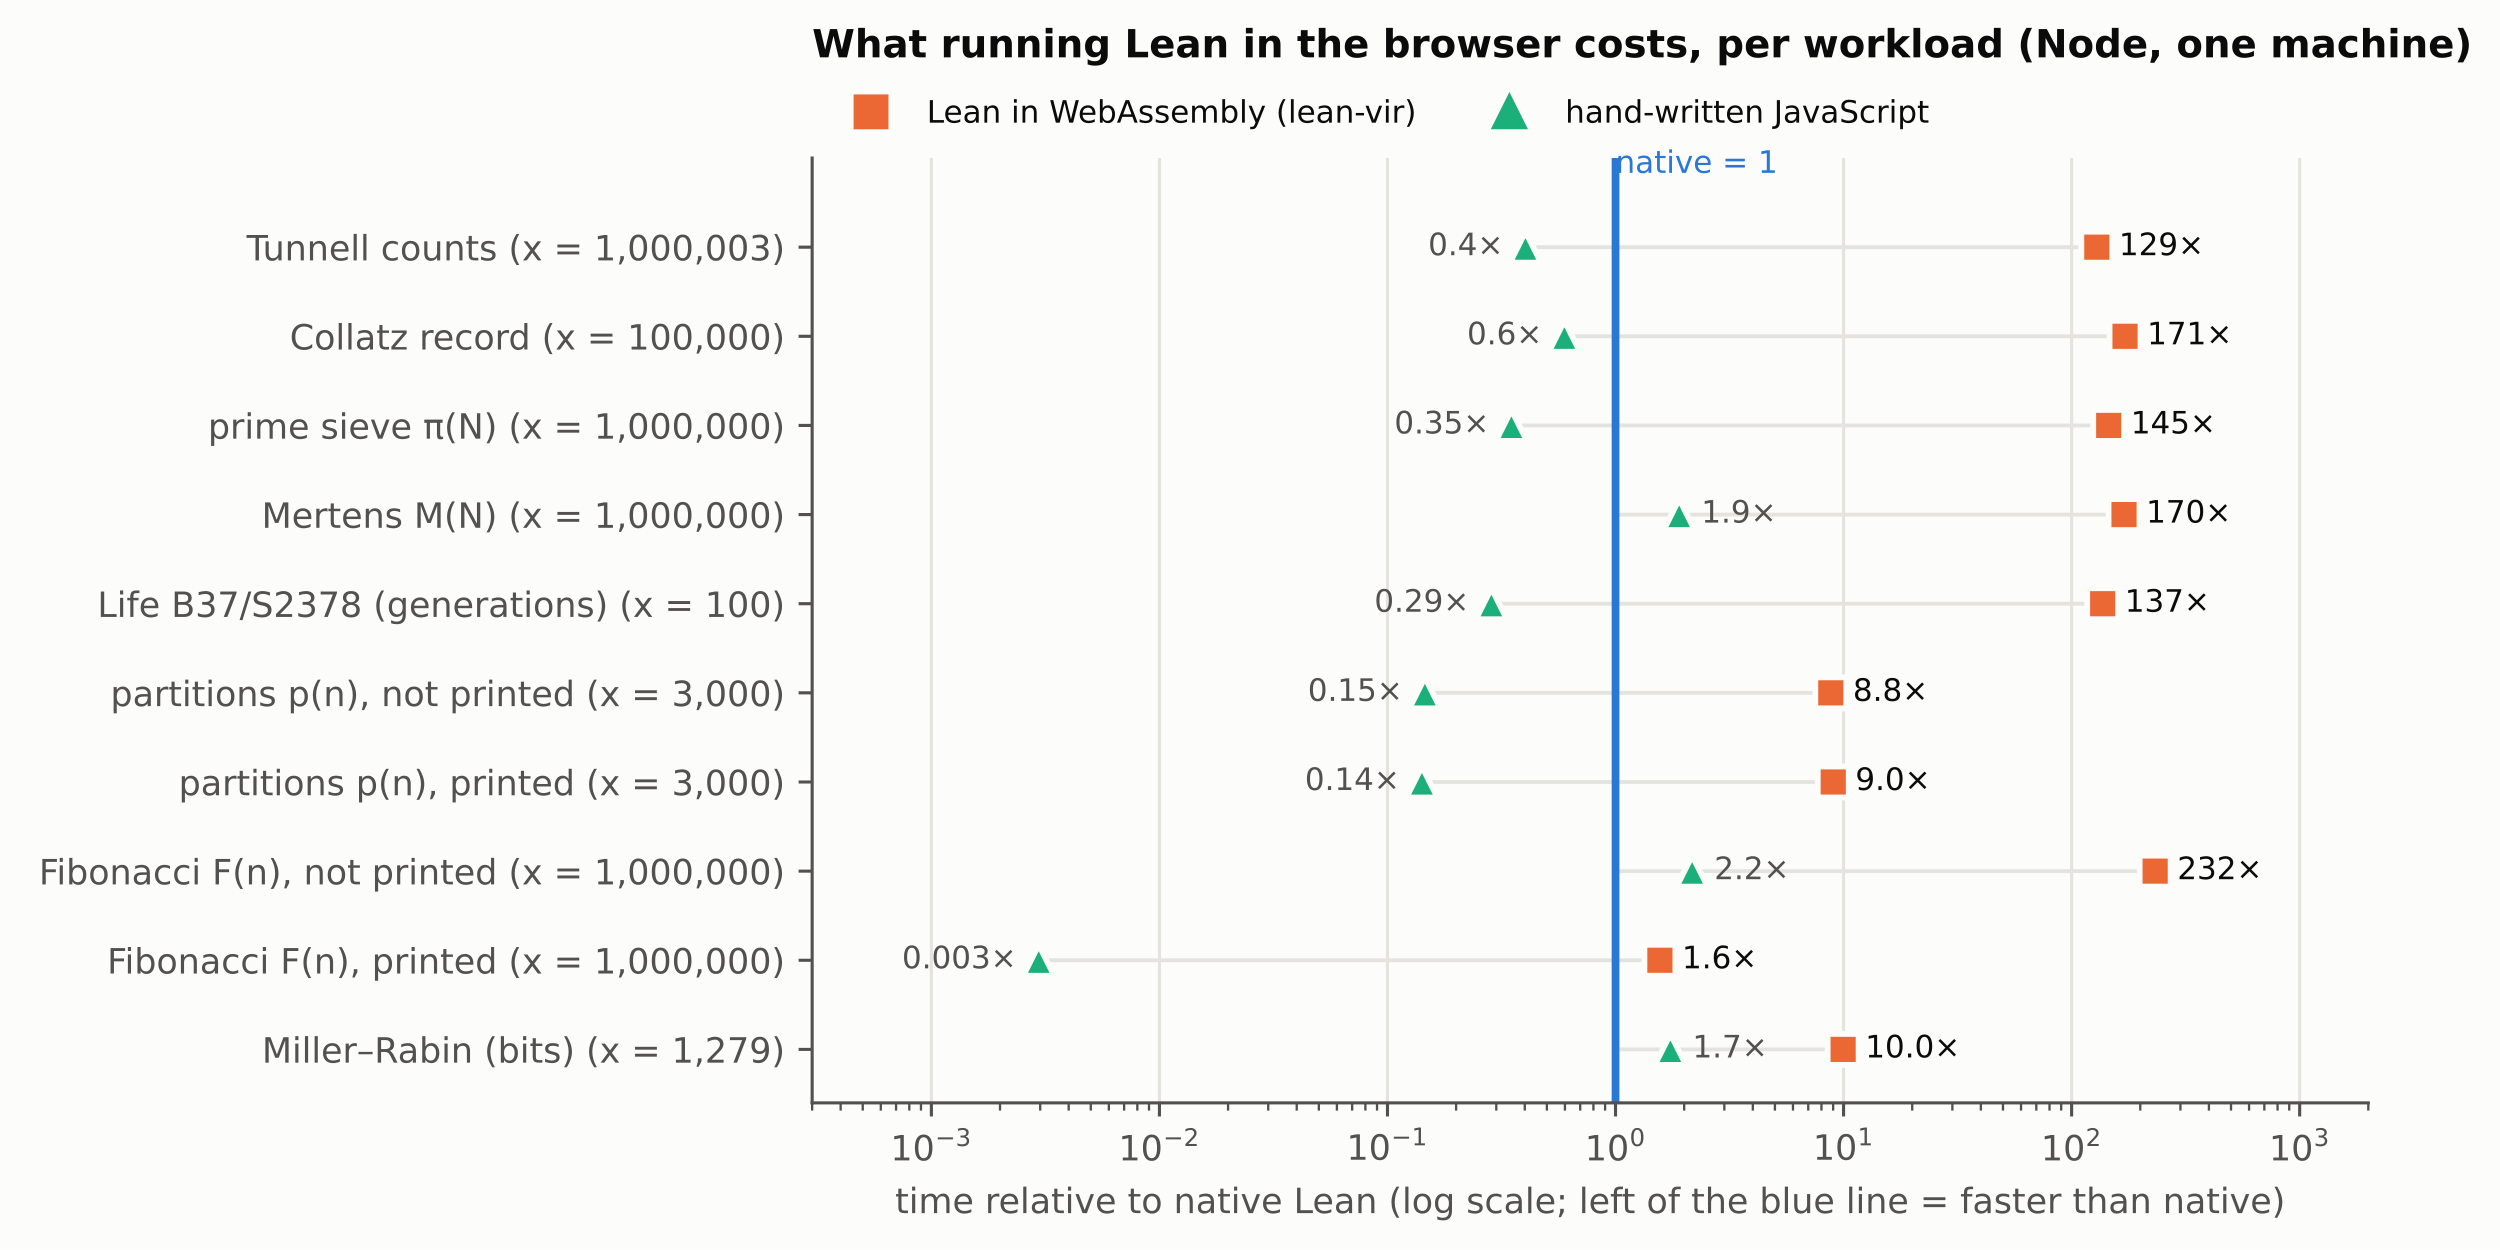
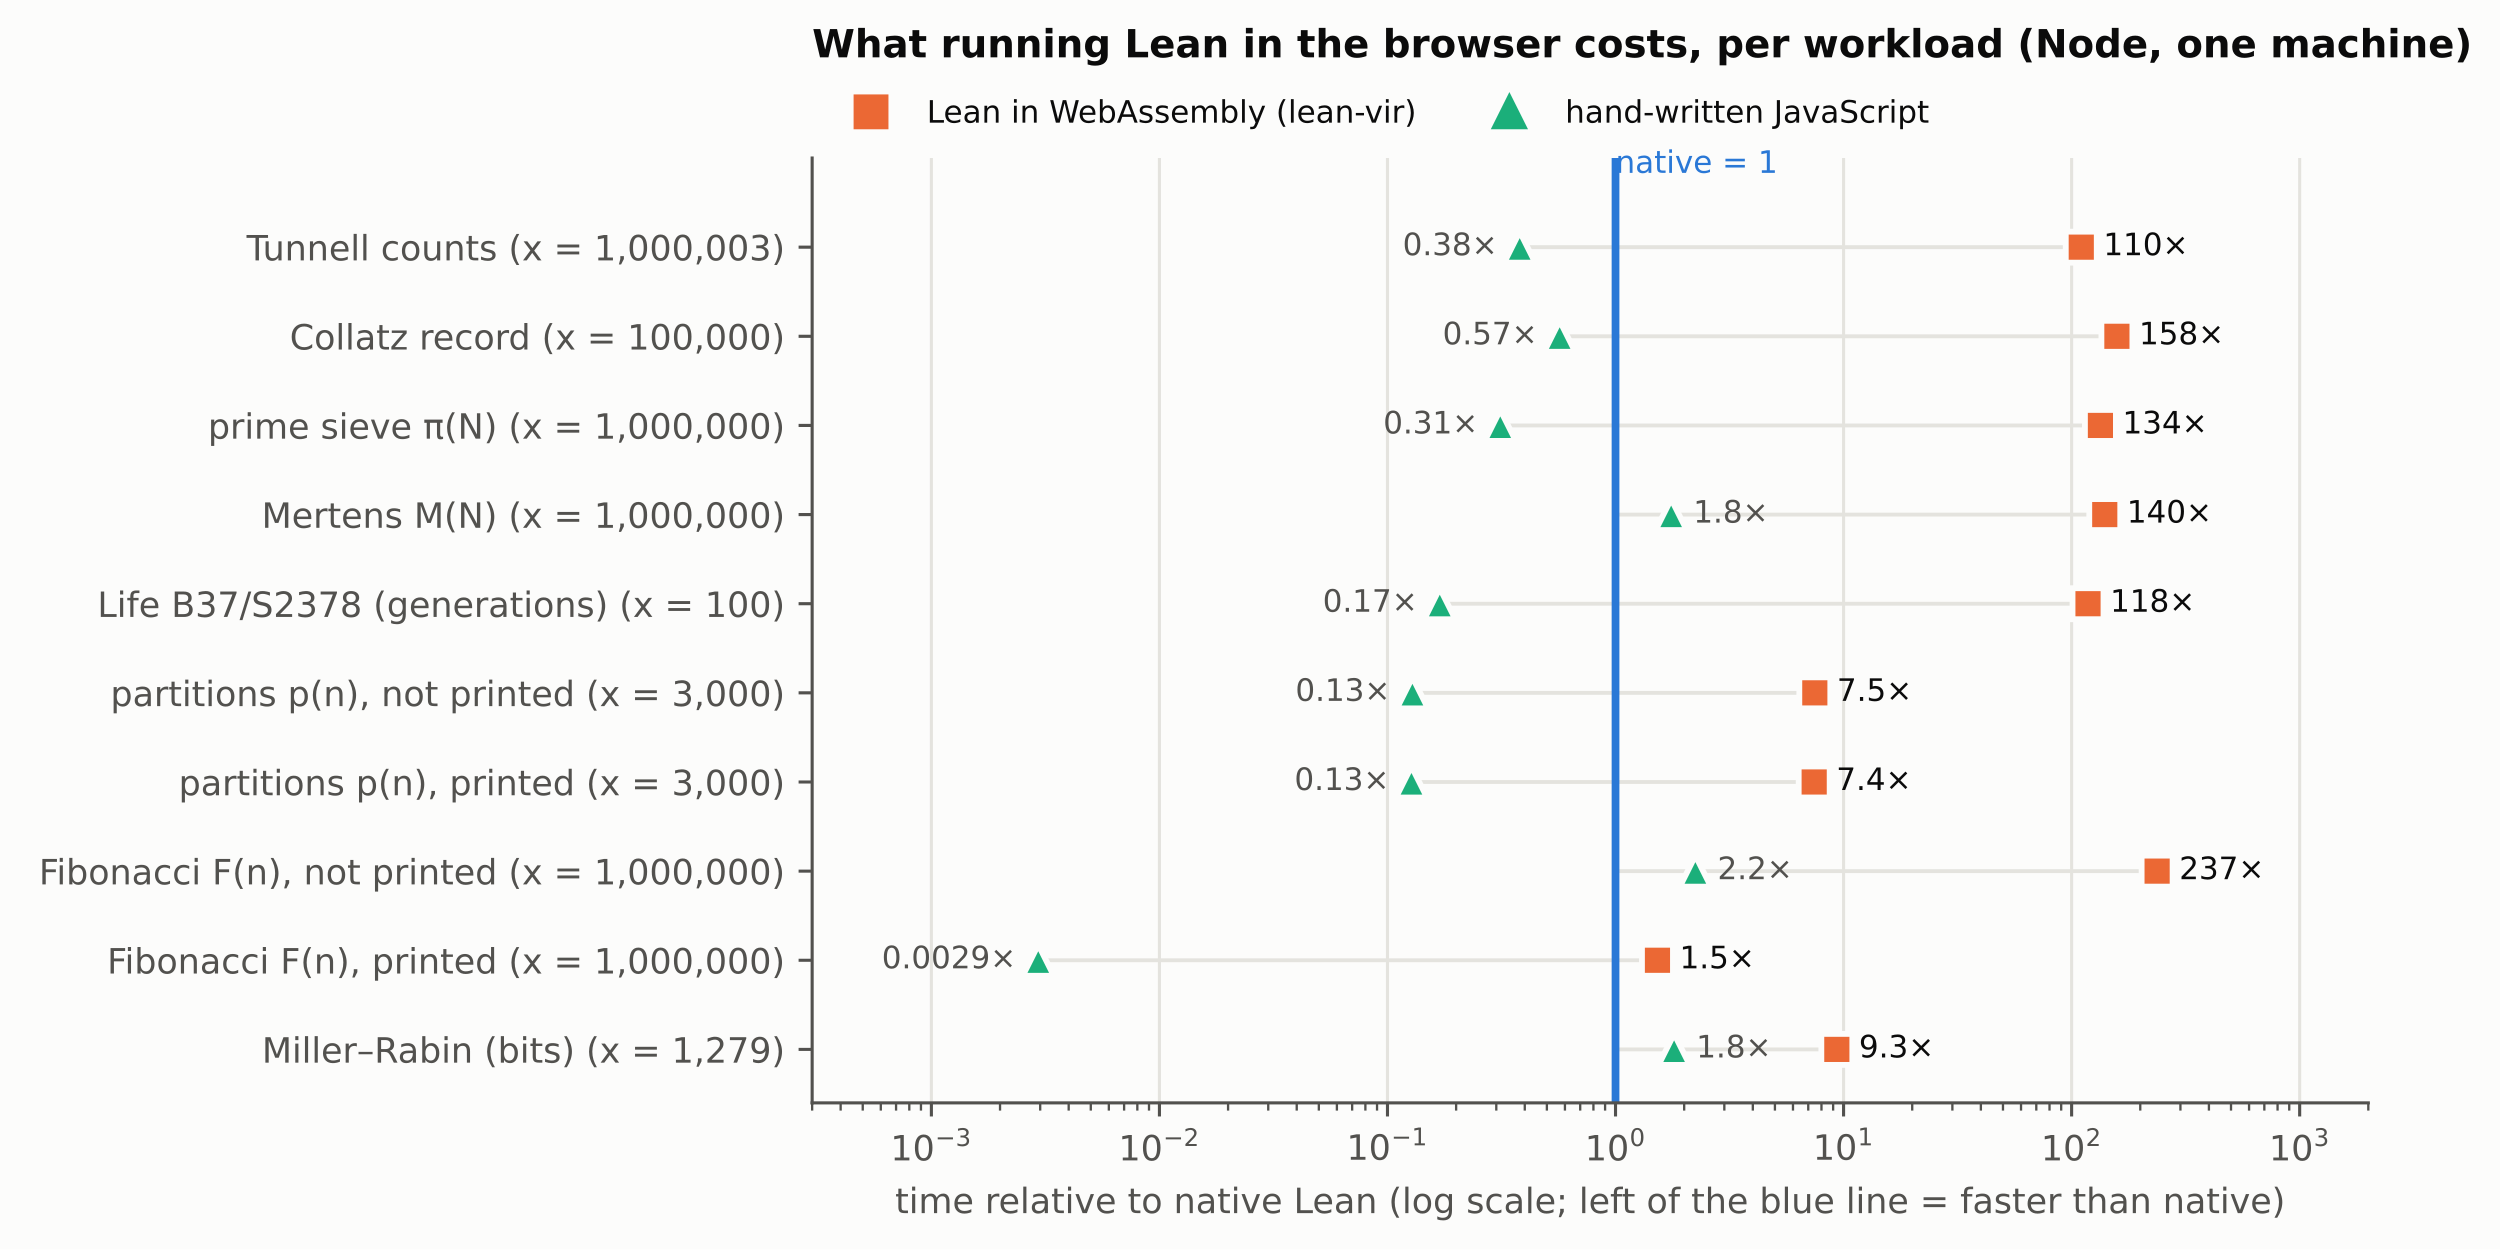
<svg xmlns="http://www.w3.org/2000/svg" xmlns:xlink="http://www.w3.org/1999/xlink" width="645.435pt" height="322.557pt" viewBox="0 0 645.435 322.557" version="1.1">
  <defs>
    <style type="text/css">*{stroke-linejoin: round; stroke-linecap: butt}</style>
  </defs>
  <g id="figure_1">
    <g id="patch_1">
      <path d="M 0 322.557  L 645.435 322.557  L 645.435 0  L 0 0  z " style="fill: #fcfcfb" />
    </g>
    <g id="axes_1">
      <g id="patch_2">
        <path d="M 209.676 284.734  L 611.436 284.734  L 611.436 40.798  L 209.676 40.798  z " style="fill: #fcfcfb" />
      </g>
      <g id="line2d_1">
-         <path d="M 393.834 63.811  L 541.34 63.811  " clip-path="url(#pfa88a17081)" style="fill: none; stroke: #e4e3de; stroke-linecap: square" />
+         <path d="M 392.35 63.811  L 537.328 63.811  " clip-path="url(#pfa88a17081)" style="fill: none; stroke: #e4e3de; stroke-linecap: square" />
      </g>
      <g id="line2d_2">
-         <path d="M 403.878 86.824  L 548.628 86.824  " clip-path="url(#pfa88a17081)" style="fill: none; stroke: #e4e3de; stroke-linecap: square" />
+         <path d="M 402.665 86.824  L 546.529 86.824  " clip-path="url(#pfa88a17081)" style="fill: none; stroke: #e4e3de; stroke-linecap: square" />
      </g>
      <g id="line2d_3">
-         <path d="M 390.203 109.837  L 544.414 109.837  " clip-path="url(#pfa88a17081)" style="fill: none; stroke: #e4e3de; stroke-linecap: square" />
+         <path d="M 387.332 109.837  L 542.273 109.837  " clip-path="url(#pfa88a17081)" style="fill: none; stroke: #e4e3de; stroke-linecap: square" />
      </g>
      <g id="line2d_4">
-         <path d="M 417.086 132.85  L 548.366 132.85  " clip-path="url(#pfa88a17081)" style="fill: none; stroke: #e4e3de; stroke-linecap: square" />
+         <path d="M 417.086 132.85  L 543.393 132.85  " clip-path="url(#pfa88a17081)" style="fill: none; stroke: #e4e3de; stroke-linecap: square" />
      </g>
      <g id="line2d_5">
-         <path d="M 385.033 155.863  L 542.856 155.863  " clip-path="url(#pfa88a17081)" style="fill: none; stroke: #e4e3de; stroke-linecap: square" />
+         <path d="M 371.712 155.863  L 539.071 155.863  " clip-path="url(#pfa88a17081)" style="fill: none; stroke: #e4e3de; stroke-linecap: square" />
      </g>
      <g id="line2d_6">
-         <path d="M 367.865 178.875  L 472.667 178.875  " clip-path="url(#pfa88a17081)" style="fill: none; stroke: #e4e3de; stroke-linecap: square" />
+         <path d="M 364.655 178.875  L 468.538 178.875  " clip-path="url(#pfa88a17081)" style="fill: none; stroke: #e4e3de; stroke-linecap: square" />
      </g>
      <g id="line2d_7">
-         <path d="M 367.105 201.888  L 473.297 201.888  " clip-path="url(#pfa88a17081)" style="fill: none; stroke: #e4e3de; stroke-linecap: square" />
+         <path d="M 364.404 201.888  L 468.374 201.888  " clip-path="url(#pfa88a17081)" style="fill: none; stroke: #e4e3de; stroke-linecap: square" />
      </g>
      <g id="line2d_8">
-         <path d="M 417.086 224.901  L 556.407 224.901  " clip-path="url(#pfa88a17081)" style="fill: none; stroke: #e4e3de; stroke-linecap: square" />
+         <path d="M 417.086 224.901  L 556.911 224.901  " clip-path="url(#pfa88a17081)" style="fill: none; stroke: #e4e3de; stroke-linecap: square" />
      </g>
      <g id="line2d_9">
-         <path d="M 268.173 247.914  L 428.543 247.914  " clip-path="url(#pfa88a17081)" style="fill: none; stroke: #e4e3de; stroke-linecap: square" />
+         <path d="M 268.053 247.914  L 427.913 247.914  " clip-path="url(#pfa88a17081)" style="fill: none; stroke: #e4e3de; stroke-linecap: square" />
      </g>
      <g id="line2d_10">
-         <path d="M 417.086 270.927  L 475.852 270.927  " clip-path="url(#pfa88a17081)" style="fill: none; stroke: #e4e3de; stroke-linecap: square" />
+         <path d="M 417.086 270.927  L 474.223 270.927  " clip-path="url(#pfa88a17081)" style="fill: none; stroke: #e4e3de; stroke-linecap: square" />
      </g>
      <g id="matplotlib.axis_1">
        <g id="xtick_1">
          <g id="line2d_11">
            <path d="M 240.46 284.734  L 240.46 40.798  " clip-path="url(#pfa88a17081)" style="fill: none; stroke: #e4e3de; stroke-width: 0.8; stroke-linecap: square" />
          </g>
          <g id="line2d_12">
            <defs>
              <path id="m9b4ccffea4" d="M 0 0  L 0 3.5  " style="stroke: #52514e; stroke-width: 0.8" />
            </defs>
            <g>
              <use xlink:href="#m9b4ccffea4" x="240.46" y="284.734" style="fill: #52514e; stroke: #52514e; stroke-width: 0.8" />
            </g>
          </g>
          <g id="text_1">
            <g style="fill: #52514e" transform="translate(229.8854 300.1944)">
              <text>
                <tspan x="0" y="-0.602" style="font-size: 9px; font-family: 'DejaVu Sans'; fill: #52514e">1</tspan>
                <tspan x="5.726" y="-0.602" style="font-size: 9px; font-family: 'DejaVu Sans'; fill: #52514e">0</tspan>
                <tspan x="11.538" y="-4.319" style="font-size: 6.3px; font-family: 'DejaVu Sans'; fill: #52514e">−</tspan>
                <tspan x="16.817" y="-4.319" style="font-size: 6.3px; font-family: 'DejaVu Sans'; fill: #52514e">3</tspan>
              </text>
            </g>
          </g>
        </g>
        <g id="xtick_2">
          <g id="line2d_13">
            <path d="M 299.336 284.734  L 299.336 40.798  " clip-path="url(#pfa88a17081)" style="fill: none; stroke: #e4e3de; stroke-width: 0.8; stroke-linecap: square" />
          </g>
          <g id="line2d_14">
            <g>
              <use xlink:href="#m9b4ccffea4" x="299.336" y="284.734" style="fill: #52514e; stroke: #52514e; stroke-width: 0.8" />
            </g>
          </g>
          <g id="text_2">
            <g style="fill: #52514e" transform="translate(288.7608 300.1944)">
              <text>
                <tspan x="0" y="-0.602" style="font-size: 9px; font-family: 'DejaVu Sans'; fill: #52514e">1</tspan>
                <tspan x="5.726" y="-0.602" style="font-size: 9px; font-family: 'DejaVu Sans'; fill: #52514e">0</tspan>
                <tspan x="11.538" y="-4.319" style="font-size: 6.3px; font-family: 'DejaVu Sans'; fill: #52514e">−</tspan>
                <tspan x="16.817" y="-4.319" style="font-size: 6.3px; font-family: 'DejaVu Sans'; fill: #52514e">2</tspan>
              </text>
            </g>
          </g>
        </g>
        <g id="xtick_3">
          <g id="line2d_15">
            <path d="M 358.211 284.734  L 358.211 40.798  " clip-path="url(#pfa88a17081)" style="fill: none; stroke: #e4e3de; stroke-width: 0.8; stroke-linecap: square" />
          </g>
          <g id="line2d_16">
            <g>
              <use xlink:href="#m9b4ccffea4" x="358.211" y="284.734" style="fill: #52514e; stroke: #52514e; stroke-width: 0.8" />
            </g>
          </g>
          <g id="text_3">
            <g style="fill: #52514e" transform="translate(347.6361 300.1044)">
              <text>
                <tspan x="0" y="-0.689" style="font-size: 9px; font-family: 'DejaVu Sans'; fill: #52514e">1</tspan>
                <tspan x="5.726" y="-0.689" style="font-size: 9px; font-family: 'DejaVu Sans'; fill: #52514e">0</tspan>
                <tspan x="11.538" y="-4.406" style="font-size: 6.3px; font-family: 'DejaVu Sans'; fill: #52514e">−</tspan>
                <tspan x="16.817" y="-4.406" style="font-size: 6.3px; font-family: 'DejaVu Sans'; fill: #52514e">1</tspan>
              </text>
            </g>
          </g>
        </g>
        <g id="xtick_4">
          <g id="line2d_17">
            <path d="M 417.086 284.734  L 417.086 40.798  " clip-path="url(#pfa88a17081)" style="fill: none; stroke: #e4e3de; stroke-width: 0.8; stroke-linecap: square" />
          </g>
          <g id="line2d_18">
            <g>
              <use xlink:href="#m9b4ccffea4" x="417.086" y="284.734" style="fill: #52514e; stroke: #52514e; stroke-width: 0.8" />
            </g>
          </g>
          <g id="text_4">
            <g style="fill: #52514e" transform="translate(409.1665 300.1944)">
              <text>
                <tspan x="0" y="-0.602" style="font-size: 9px; font-family: 'DejaVu Sans'; fill: #52514e">1</tspan>
                <tspan x="5.726" y="-0.602" style="font-size: 9px; font-family: 'DejaVu Sans'; fill: #52514e">0</tspan>
                <tspan x="11.538" y="-4.319" style="font-size: 6.3px; font-family: 'DejaVu Sans'; fill: #52514e">0</tspan>
              </text>
            </g>
          </g>
        </g>
        <g id="xtick_5">
          <g id="line2d_19">
            <path d="M 475.962 284.734  L 475.962 40.798  " clip-path="url(#pfa88a17081)" style="fill: none; stroke: #e4e3de; stroke-width: 0.8; stroke-linecap: square" />
          </g>
          <g id="line2d_20">
            <g>
              <use xlink:href="#m9b4ccffea4" x="475.962" y="284.734" style="fill: #52514e; stroke: #52514e; stroke-width: 0.8" />
            </g>
          </g>
          <g id="text_5">
            <g style="fill: #52514e" transform="translate(468.0418 300.1044)">
              <text>
                <tspan x="0" y="-0.689" style="font-size: 9px; font-family: 'DejaVu Sans'; fill: #52514e">1</tspan>
                <tspan x="5.726" y="-0.689" style="font-size: 9px; font-family: 'DejaVu Sans'; fill: #52514e">0</tspan>
                <tspan x="11.538" y="-4.406" style="font-size: 6.3px; font-family: 'DejaVu Sans'; fill: #52514e">1</tspan>
              </text>
            </g>
          </g>
        </g>
        <g id="xtick_6">
          <g id="line2d_21">
            <path d="M 534.837 284.734  L 534.837 40.798  " clip-path="url(#pfa88a17081)" style="fill: none; stroke: #e4e3de; stroke-width: 0.8; stroke-linecap: square" />
          </g>
          <g id="line2d_22">
            <g>
              <use xlink:href="#m9b4ccffea4" x="534.837" y="284.734" style="fill: #52514e; stroke: #52514e; stroke-width: 0.8" />
            </g>
          </g>
          <g id="text_6">
            <g style="fill: #52514e" transform="translate(526.9172 300.1944)">
              <text>
                <tspan x="0" y="-0.602" style="font-size: 9px; font-family: 'DejaVu Sans'; fill: #52514e">1</tspan>
                <tspan x="5.726" y="-0.602" style="font-size: 9px; font-family: 'DejaVu Sans'; fill: #52514e">0</tspan>
                <tspan x="11.538" y="-4.319" style="font-size: 6.3px; font-family: 'DejaVu Sans'; fill: #52514e">2</tspan>
              </text>
            </g>
          </g>
        </g>
        <g id="xtick_7">
          <g id="line2d_23">
            <path d="M 593.713 284.734  L 593.713 40.798  " clip-path="url(#pfa88a17081)" style="fill: none; stroke: #e4e3de; stroke-width: 0.8; stroke-linecap: square" />
          </g>
          <g id="line2d_24">
            <g>
              <use xlink:href="#m9b4ccffea4" x="593.713" y="284.734" style="fill: #52514e; stroke: #52514e; stroke-width: 0.8" />
            </g>
          </g>
          <g id="text_7">
            <g style="fill: #52514e" transform="translate(585.7925 300.1944)">
              <text>
                <tspan x="0" y="-0.602" style="font-size: 9px; font-family: 'DejaVu Sans'; fill: #52514e">1</tspan>
                <tspan x="5.726" y="-0.602" style="font-size: 9px; font-family: 'DejaVu Sans'; fill: #52514e">0</tspan>
                <tspan x="11.538" y="-4.319" style="font-size: 6.3px; font-family: 'DejaVu Sans'; fill: #52514e">3</tspan>
              </text>
            </g>
          </g>
        </g>
        <g id="xtick_8">
          <g id="line2d_25">
            <defs>
              <path id="m16faac9300" d="M 0 0  L 0 2  " style="stroke: #52514e; stroke-width: 0.6" />
            </defs>
            <g>
              <use xlink:href="#m16faac9300" x="209.676" y="284.734" style="fill: #52514e; stroke: #52514e; stroke-width: 0.6" />
            </g>
          </g>
        </g>
        <g id="xtick_9">
          <g id="line2d_26">
            <g>
              <use xlink:href="#m16faac9300" x="217.032" y="284.734" style="fill: #52514e; stroke: #52514e; stroke-width: 0.6" />
            </g>
          </g>
        </g>
        <g id="xtick_10">
          <g id="line2d_27">
            <g>
              <use xlink:href="#m16faac9300" x="222.737" y="284.734" style="fill: #52514e; stroke: #52514e; stroke-width: 0.6" />
            </g>
          </g>
        </g>
        <g id="xtick_11">
          <g id="line2d_28">
            <g>
              <use xlink:href="#m16faac9300" x="227.399" y="284.734" style="fill: #52514e; stroke: #52514e; stroke-width: 0.6" />
            </g>
          </g>
        </g>
        <g id="xtick_12">
          <g id="line2d_29">
            <g>
              <use xlink:href="#m16faac9300" x="231.341" y="284.734" style="fill: #52514e; stroke: #52514e; stroke-width: 0.6" />
            </g>
          </g>
        </g>
        <g id="xtick_13">
          <g id="line2d_30">
            <g>
              <use xlink:href="#m16faac9300" x="234.755" y="284.734" style="fill: #52514e; stroke: #52514e; stroke-width: 0.6" />
            </g>
          </g>
        </g>
        <g id="xtick_14">
          <g id="line2d_31">
            <g>
              <use xlink:href="#m16faac9300" x="237.766" y="284.734" style="fill: #52514e; stroke: #52514e; stroke-width: 0.6" />
            </g>
          </g>
        </g>
        <g id="xtick_15">
          <g id="line2d_32">
            <g>
              <use xlink:href="#m16faac9300" x="258.184" y="284.734" style="fill: #52514e; stroke: #52514e; stroke-width: 0.6" />
            </g>
          </g>
        </g>
        <g id="xtick_16">
          <g id="line2d_33">
            <g>
              <use xlink:href="#m16faac9300" x="268.551" y="284.734" style="fill: #52514e; stroke: #52514e; stroke-width: 0.6" />
            </g>
          </g>
        </g>
        <g id="xtick_17">
          <g id="line2d_34">
            <g>
              <use xlink:href="#m16faac9300" x="275.907" y="284.734" style="fill: #52514e; stroke: #52514e; stroke-width: 0.6" />
            </g>
          </g>
        </g>
        <g id="xtick_18">
          <g id="line2d_35">
            <g>
              <use xlink:href="#m16faac9300" x="281.613" y="284.734" style="fill: #52514e; stroke: #52514e; stroke-width: 0.6" />
            </g>
          </g>
        </g>
        <g id="xtick_19">
          <g id="line2d_36">
            <g>
              <use xlink:href="#m16faac9300" x="286.274" y="284.734" style="fill: #52514e; stroke: #52514e; stroke-width: 0.6" />
            </g>
          </g>
        </g>
        <g id="xtick_20">
          <g id="line2d_37">
            <g>
              <use xlink:href="#m16faac9300" x="290.216" y="284.734" style="fill: #52514e; stroke: #52514e; stroke-width: 0.6" />
            </g>
          </g>
        </g>
        <g id="xtick_21">
          <g id="line2d_38">
            <g>
              <use xlink:href="#m16faac9300" x="293.63" y="284.734" style="fill: #52514e; stroke: #52514e; stroke-width: 0.6" />
            </g>
          </g>
        </g>
        <g id="xtick_22">
          <g id="line2d_39">
            <g>
              <use xlink:href="#m16faac9300" x="296.642" y="284.734" style="fill: #52514e; stroke: #52514e; stroke-width: 0.6" />
            </g>
          </g>
        </g>
        <g id="xtick_23">
          <g id="line2d_40">
            <g>
              <use xlink:href="#m16faac9300" x="317.059" y="284.734" style="fill: #52514e; stroke: #52514e; stroke-width: 0.6" />
            </g>
          </g>
        </g>
        <g id="xtick_24">
          <g id="line2d_41">
            <g>
              <use xlink:href="#m16faac9300" x="327.426" y="284.734" style="fill: #52514e; stroke: #52514e; stroke-width: 0.6" />
            </g>
          </g>
        </g>
        <g id="xtick_25">
          <g id="line2d_42">
            <g>
              <use xlink:href="#m16faac9300" x="334.782" y="284.734" style="fill: #52514e; stroke: #52514e; stroke-width: 0.6" />
            </g>
          </g>
        </g>
        <g id="xtick_26">
          <g id="line2d_43">
            <g>
              <use xlink:href="#m16faac9300" x="340.488" y="284.734" style="fill: #52514e; stroke: #52514e; stroke-width: 0.6" />
            </g>
          </g>
        </g>
        <g id="xtick_27">
          <g id="line2d_44">
            <g>
              <use xlink:href="#m16faac9300" x="345.15" y="284.734" style="fill: #52514e; stroke: #52514e; stroke-width: 0.6" />
            </g>
          </g>
        </g>
        <g id="xtick_28">
          <g id="line2d_45">
            <g>
              <use xlink:href="#m16faac9300" x="349.091" y="284.734" style="fill: #52514e; stroke: #52514e; stroke-width: 0.6" />
            </g>
          </g>
        </g>
        <g id="xtick_29">
          <g id="line2d_46">
            <g>
              <use xlink:href="#m16faac9300" x="352.506" y="284.734" style="fill: #52514e; stroke: #52514e; stroke-width: 0.6" />
            </g>
          </g>
        </g>
        <g id="xtick_30">
          <g id="line2d_47">
            <g>
              <use xlink:href="#m16faac9300" x="355.517" y="284.734" style="fill: #52514e; stroke: #52514e; stroke-width: 0.6" />
            </g>
          </g>
        </g>
        <g id="xtick_31">
          <g id="line2d_48">
            <g>
              <use xlink:href="#m16faac9300" x="375.934" y="284.734" style="fill: #52514e; stroke: #52514e; stroke-width: 0.6" />
            </g>
          </g>
        </g>
        <g id="xtick_32">
          <g id="line2d_49">
            <g>
              <use xlink:href="#m16faac9300" x="386.302" y="284.734" style="fill: #52514e; stroke: #52514e; stroke-width: 0.6" />
            </g>
          </g>
        </g>
        <g id="xtick_33">
          <g id="line2d_50">
            <g>
              <use xlink:href="#m16faac9300" x="393.658" y="284.734" style="fill: #52514e; stroke: #52514e; stroke-width: 0.6" />
            </g>
          </g>
        </g>
        <g id="xtick_34">
          <g id="line2d_51">
            <g>
              <use xlink:href="#m16faac9300" x="399.363" y="284.734" style="fill: #52514e; stroke: #52514e; stroke-width: 0.6" />
            </g>
          </g>
        </g>
        <g id="xtick_35">
          <g id="line2d_52">
            <g>
              <use xlink:href="#m16faac9300" x="404.025" y="284.734" style="fill: #52514e; stroke: #52514e; stroke-width: 0.6" />
            </g>
          </g>
        </g>
        <g id="xtick_36">
          <g id="line2d_53">
            <g>
              <use xlink:href="#m16faac9300" x="407.967" y="284.734" style="fill: #52514e; stroke: #52514e; stroke-width: 0.6" />
            </g>
          </g>
        </g>
        <g id="xtick_37">
          <g id="line2d_54">
            <g>
              <use xlink:href="#m16faac9300" x="411.381" y="284.734" style="fill: #52514e; stroke: #52514e; stroke-width: 0.6" />
            </g>
          </g>
        </g>
        <g id="xtick_38">
          <g id="line2d_55">
            <g>
              <use xlink:href="#m16faac9300" x="414.393" y="284.734" style="fill: #52514e; stroke: #52514e; stroke-width: 0.6" />
            </g>
          </g>
        </g>
        <g id="xtick_39">
          <g id="line2d_56">
            <g>
              <use xlink:href="#m16faac9300" x="434.81" y="284.734" style="fill: #52514e; stroke: #52514e; stroke-width: 0.6" />
            </g>
          </g>
        </g>
        <g id="xtick_40">
          <g id="line2d_57">
            <g>
              <use xlink:href="#m16faac9300" x="445.177" y="284.734" style="fill: #52514e; stroke: #52514e; stroke-width: 0.6" />
            </g>
          </g>
        </g>
        <g id="xtick_41">
          <g id="line2d_58">
            <g>
              <use xlink:href="#m16faac9300" x="452.533" y="284.734" style="fill: #52514e; stroke: #52514e; stroke-width: 0.6" />
            </g>
          </g>
        </g>
        <g id="xtick_42">
          <g id="line2d_59">
            <g>
              <use xlink:href="#m16faac9300" x="458.239" y="284.734" style="fill: #52514e; stroke: #52514e; stroke-width: 0.6" />
            </g>
          </g>
        </g>
        <g id="xtick_43">
          <g id="line2d_60">
            <g>
              <use xlink:href="#m16faac9300" x="462.9" y="284.734" style="fill: #52514e; stroke: #52514e; stroke-width: 0.6" />
            </g>
          </g>
        </g>
        <g id="xtick_44">
          <g id="line2d_61">
            <g>
              <use xlink:href="#m16faac9300" x="466.842" y="284.734" style="fill: #52514e; stroke: #52514e; stroke-width: 0.6" />
            </g>
          </g>
        </g>
        <g id="xtick_45">
          <g id="line2d_62">
            <g>
              <use xlink:href="#m16faac9300" x="470.256" y="284.734" style="fill: #52514e; stroke: #52514e; stroke-width: 0.6" />
            </g>
          </g>
        </g>
        <g id="xtick_46">
          <g id="line2d_63">
            <g>
              <use xlink:href="#m16faac9300" x="473.268" y="284.734" style="fill: #52514e; stroke: #52514e; stroke-width: 0.6" />
            </g>
          </g>
        </g>
        <g id="xtick_47">
          <g id="line2d_64">
            <g>
              <use xlink:href="#m16faac9300" x="493.685" y="284.734" style="fill: #52514e; stroke: #52514e; stroke-width: 0.6" />
            </g>
          </g>
        </g>
        <g id="xtick_48">
          <g id="line2d_65">
            <g>
              <use xlink:href="#m16faac9300" x="504.053" y="284.734" style="fill: #52514e; stroke: #52514e; stroke-width: 0.6" />
            </g>
          </g>
        </g>
        <g id="xtick_49">
          <g id="line2d_66">
            <g>
              <use xlink:href="#m16faac9300" x="511.408" y="284.734" style="fill: #52514e; stroke: #52514e; stroke-width: 0.6" />
            </g>
          </g>
        </g>
        <g id="xtick_50">
          <g id="line2d_67">
            <g>
              <use xlink:href="#m16faac9300" x="517.114" y="284.734" style="fill: #52514e; stroke: #52514e; stroke-width: 0.6" />
            </g>
          </g>
        </g>
        <g id="xtick_51">
          <g id="line2d_68">
            <g>
              <use xlink:href="#m16faac9300" x="521.776" y="284.734" style="fill: #52514e; stroke: #52514e; stroke-width: 0.6" />
            </g>
          </g>
        </g>
        <g id="xtick_52">
          <g id="line2d_69">
            <g>
              <use xlink:href="#m16faac9300" x="525.717" y="284.734" style="fill: #52514e; stroke: #52514e; stroke-width: 0.6" />
            </g>
          </g>
        </g>
        <g id="xtick_53">
          <g id="line2d_70">
            <g>
              <use xlink:href="#m16faac9300" x="529.132" y="284.734" style="fill: #52514e; stroke: #52514e; stroke-width: 0.6" />
            </g>
          </g>
        </g>
        <g id="xtick_54">
          <g id="line2d_71">
            <g>
              <use xlink:href="#m16faac9300" x="532.143" y="284.734" style="fill: #52514e; stroke: #52514e; stroke-width: 0.6" />
            </g>
          </g>
        </g>
        <g id="xtick_55">
          <g id="line2d_72">
            <g>
              <use xlink:href="#m16faac9300" x="552.56" y="284.734" style="fill: #52514e; stroke: #52514e; stroke-width: 0.6" />
            </g>
          </g>
        </g>
        <g id="xtick_56">
          <g id="line2d_73">
            <g>
              <use xlink:href="#m16faac9300" x="562.928" y="284.734" style="fill: #52514e; stroke: #52514e; stroke-width: 0.6" />
            </g>
          </g>
        </g>
        <g id="xtick_57">
          <g id="line2d_74">
            <g>
              <use xlink:href="#m16faac9300" x="570.284" y="284.734" style="fill: #52514e; stroke: #52514e; stroke-width: 0.6" />
            </g>
          </g>
        </g>
        <g id="xtick_58">
          <g id="line2d_75">
            <g>
              <use xlink:href="#m16faac9300" x="575.989" y="284.734" style="fill: #52514e; stroke: #52514e; stroke-width: 0.6" />
            </g>
          </g>
        </g>
        <g id="xtick_59">
          <g id="line2d_76">
            <g>
              <use xlink:href="#m16faac9300" x="580.651" y="284.734" style="fill: #52514e; stroke: #52514e; stroke-width: 0.6" />
            </g>
          </g>
        </g>
        <g id="xtick_60">
          <g id="line2d_77">
            <g>
              <use xlink:href="#m16faac9300" x="584.593" y="284.734" style="fill: #52514e; stroke: #52514e; stroke-width: 0.6" />
            </g>
          </g>
        </g>
        <g id="xtick_61">
          <g id="line2d_78">
            <g>
              <use xlink:href="#m16faac9300" x="588.007" y="284.734" style="fill: #52514e; stroke: #52514e; stroke-width: 0.6" />
            </g>
          </g>
        </g>
        <g id="xtick_62">
          <g id="line2d_79">
            <g>
              <use xlink:href="#m16faac9300" x="591.019" y="284.734" style="fill: #52514e; stroke: #52514e; stroke-width: 0.6" />
            </g>
          </g>
        </g>
        <g id="xtick_63">
          <g id="line2d_80">
            <g>
              <use xlink:href="#m16faac9300" x="611.436" y="284.734" style="fill: #52514e; stroke: #52514e; stroke-width: 0.6" />
            </g>
          </g>
        </g>
        <g id="text_8">
          <text style="font-size: 9px; font-family: 'DejaVu Sans'; text-anchor: middle; fill: #52514e" x="410.556" y="313.195" transform="rotate(-0 410.5558 313.1951)">time relative to native Lean (log scale; left of the blue line = faster than native)</text>
        </g>
      </g>
      <g id="matplotlib.axis_2">
        <g id="ytick_1">
          <g id="line2d_81">
            <defs>
              <path id="mc08694e9a5" d="M 0 0  L -3.5 0  " style="stroke: #52514e; stroke-width: 0.8" />
            </defs>
            <g>
              <use xlink:href="#mc08694e9a5" x="209.676" y="63.811" style="fill: #52514e; stroke: #52514e; stroke-width: 0.8" />
            </g>
          </g>
          <g id="text_9">
            <text style="font-size: 9px; font-family: 'DejaVu Sans'; text-anchor: end; fill: #52514e" x="202.676" y="67.231" transform="rotate(-0 202.6758 67.23056)">Tunnell counts  (x = 1,000,003)</text>
          </g>
        </g>
        <g id="ytick_2">
          <g id="line2d_82">
            <g>
              <use xlink:href="#mc08694e9a5" x="209.676" y="86.824" style="fill: #52514e; stroke: #52514e; stroke-width: 0.8" />
            </g>
          </g>
          <g id="text_10">
            <text style="font-size: 9px; font-family: 'DejaVu Sans'; text-anchor: end; fill: #52514e" x="202.676" y="90.243" transform="rotate(-0 202.6758 90.2434)">Collatz record  (x = 100,000)</text>
          </g>
        </g>
        <g id="ytick_3">
          <g id="line2d_83">
            <g>
              <use xlink:href="#mc08694e9a5" x="209.676" y="109.837" style="fill: #52514e; stroke: #52514e; stroke-width: 0.8" />
            </g>
          </g>
          <g id="text_11">
            <text style="font-size: 9px; font-family: 'DejaVu Sans'; text-anchor: end; fill: #52514e" x="202.676" y="113.256" transform="rotate(-0 202.6758 113.2562)">prime sieve π(N)  (x = 1,000,000)</text>
          </g>
        </g>
        <g id="ytick_4">
          <g id="line2d_84">
            <g>
              <use xlink:href="#mc08694e9a5" x="209.676" y="132.85" style="fill: #52514e; stroke: #52514e; stroke-width: 0.8" />
            </g>
          </g>
          <g id="text_12">
            <text style="font-size: 9px; font-family: 'DejaVu Sans'; text-anchor: end; fill: #52514e" x="202.676" y="136.269" transform="rotate(-0 202.6758 136.2687)">Mertens M(N)  (x = 1,000,000)</text>
          </g>
        </g>
        <g id="ytick_5">
          <g id="line2d_85">
            <g>
              <use xlink:href="#mc08694e9a5" x="209.676" y="155.863" style="fill: #52514e; stroke: #52514e; stroke-width: 0.8" />
            </g>
          </g>
          <g id="text_13">
            <text style="font-size: 9px; font-family: 'DejaVu Sans'; text-anchor: end; fill: #52514e" x="202.676" y="159.282" transform="rotate(-0 202.6758 159.2819)">Life B37/S2378 (generations)  (x = 100)</text>
          </g>
        </g>
        <g id="ytick_6">
          <g id="line2d_86">
            <g>
              <use xlink:href="#mc08694e9a5" x="209.676" y="178.875" style="fill: #52514e; stroke: #52514e; stroke-width: 0.8" />
            </g>
          </g>
          <g id="text_14">
            <text style="font-size: 9px; font-family: 'DejaVu Sans'; text-anchor: end; fill: #52514e" x="202.676" y="182.295" transform="rotate(-0 202.6758 182.2947)">partitions p(n), not printed  (x = 3,000)</text>
          </g>
        </g>
        <g id="ytick_7">
          <g id="line2d_87">
            <g>
              <use xlink:href="#mc08694e9a5" x="209.676" y="201.888" style="fill: #52514e; stroke: #52514e; stroke-width: 0.8" />
            </g>
          </g>
          <g id="text_15">
            <text style="font-size: 9px; font-family: 'DejaVu Sans'; text-anchor: end; fill: #52514e" x="202.676" y="205.308" transform="rotate(-0 202.6758 205.3075)">partitions p(n), printed  (x = 3,000)</text>
          </g>
        </g>
        <g id="ytick_8">
          <g id="line2d_88">
            <g>
              <use xlink:href="#mc08694e9a5" x="209.676" y="224.901" style="fill: #52514e; stroke: #52514e; stroke-width: 0.8" />
            </g>
          </g>
          <g id="text_16">
            <text style="font-size: 9px; font-family: 'DejaVu Sans'; text-anchor: end; fill: #52514e" x="202.676" y="228.32" transform="rotate(-0 202.6758 228.3204)">Fibonacci F(n), not printed  (x = 1,000,000)</text>
          </g>
        </g>
        <g id="ytick_9">
          <g id="line2d_89">
            <g>
              <use xlink:href="#mc08694e9a5" x="209.676" y="247.914" style="fill: #52514e; stroke: #52514e; stroke-width: 0.8" />
            </g>
          </g>
          <g id="text_17">
            <text style="font-size: 9px; font-family: 'DejaVu Sans'; text-anchor: end; fill: #52514e" x="202.676" y="251.333" transform="rotate(-0 202.6758 251.3332)">Fibonacci F(n), printed  (x = 1,000,000)</text>
          </g>
        </g>
        <g id="ytick_10">
          <g id="line2d_90">
            <g>
              <use xlink:href="#mc08694e9a5" x="209.676" y="270.927" style="fill: #52514e; stroke: #52514e; stroke-width: 0.8" />
            </g>
          </g>
          <g id="text_18">
            <text style="font-size: 9px; font-family: 'DejaVu Sans'; text-anchor: end; fill: #52514e" x="202.676" y="274.346" transform="rotate(-0 202.6758 274.346)">Miller–Rabin (bits)  (x = 1,279)</text>
          </g>
        </g>
      </g>
      <g id="line2d_91">
        <path d="M 417.086 284.734  L 417.086 40.798  " clip-path="url(#pfa88a17081)" style="fill: none; stroke: #2a78d6; stroke-width: 2; stroke-linecap: square" />
      </g>
      <g id="patch_3">
        <path d="M 209.676 284.734  L 209.676 40.798  " style="fill: none; stroke: #52514e; stroke-width: 0.8; stroke-linejoin: miter; stroke-linecap: square" />
      </g>
      <g id="patch_4">
        <path d="M 209.676 284.734  L 611.436 284.734  " style="fill: none; stroke: #52514e; stroke-width: 0.8; stroke-linejoin: miter; stroke-linecap: square" />
      </g>
      <g id="text_19">
        <text style="font-size: 8px; font-family: 'DejaVu Sans'; text-anchor: start; fill: #2a78d6" x="417.086" y="44.63" transform="rotate(-0 417.0865 44.62977)"> native = 1</text>
      </g>
      <g id="line2d_92">
        <defs>
          <path id="md140ce933a" d="M -4 4  L 4 4  L 4 -4  L -4 -4  z " style="stroke: #fcfcfb; stroke-width: 1.5; stroke-linejoin: miter" />
        </defs>
        <g clip-path="url(#pfa88a17081)">
-           <use xlink:href="#md140ce933a" x="541.34" y="63.811" style="fill: #eb6834; stroke: #fcfcfb; stroke-width: 1.5; stroke-linejoin: miter" />
+           <use xlink:href="#md140ce933a" x="537.328" y="63.811" style="fill: #eb6834; stroke: #fcfcfb; stroke-width: 1.5; stroke-linejoin: miter" />
        </g>
      </g>
      <g id="line2d_93">
        <defs>
          <path id="m76df2e0f28" d="M 0 -4  L -4 4  L 4 4  z " style="stroke: #fcfcfb; stroke-width: 1.5; stroke-linejoin: miter" />
        </defs>
        <g clip-path="url(#pfa88a17081)">
-           <use xlink:href="#m76df2e0f28" x="393.834" y="63.811" style="fill: #1baf7a; stroke: #fcfcfb; stroke-width: 1.5; stroke-linejoin: miter" />
+           <use xlink:href="#m76df2e0f28" x="392.35" y="63.811" style="fill: #1baf7a; stroke: #fcfcfb; stroke-width: 1.5; stroke-linejoin: miter" />
        </g>
      </g>
      <g id="text_20">
-         <text style="font-size: 8px; font-family: 'DejaVu Sans'; text-anchor: start; fill: #0b0b0b" x="547.046" y="65.889" transform="rotate(-0 547.0458 65.88939)">129×</text>
+         <text style="font-size: 8px; font-family: 'DejaVu Sans'; text-anchor: start; fill: #0b0b0b" x="543.034" y="65.889" transform="rotate(-0 543.0336 65.88939)">110×</text>
      </g>
      <g id="text_21">
-         <text style="font-size: 8px; font-family: 'DejaVu Sans'; text-anchor: end; fill: #52514e" x="388.129" y="65.889" transform="rotate(-0 388.1286 65.88939)">0.4×</text>
+         <text style="font-size: 8px; font-family: 'DejaVu Sans'; text-anchor: end; fill: #52514e" x="386.645" y="65.889" transform="rotate(-0 386.6447 65.88939)">0.38×</text>
      </g>
      <g id="line2d_94">
        <g clip-path="url(#pfa88a17081)">
-           <use xlink:href="#md140ce933a" x="548.628" y="86.824" style="fill: #eb6834; stroke: #fcfcfb; stroke-width: 1.5; stroke-linejoin: miter" />
+           <use xlink:href="#md140ce933a" x="546.529" y="86.824" style="fill: #eb6834; stroke: #fcfcfb; stroke-width: 1.5; stroke-linejoin: miter" />
        </g>
      </g>
      <g id="line2d_95">
        <g clip-path="url(#pfa88a17081)">
-           <use xlink:href="#m76df2e0f28" x="403.878" y="86.824" style="fill: #1baf7a; stroke: #fcfcfb; stroke-width: 1.5; stroke-linejoin: miter" />
+           <use xlink:href="#m76df2e0f28" x="402.665" y="86.824" style="fill: #1baf7a; stroke: #fcfcfb; stroke-width: 1.5; stroke-linejoin: miter" />
        </g>
      </g>
      <g id="text_22">
-         <text style="font-size: 8px; font-family: 'DejaVu Sans'; text-anchor: start; fill: #0b0b0b" x="554.333" y="88.902" transform="rotate(-0 554.3335 88.90222)">171×</text>
+         <text style="font-size: 8px; font-family: 'DejaVu Sans'; text-anchor: start; fill: #0b0b0b" x="552.234" y="88.902" transform="rotate(-0 552.2344 88.90222)">158×</text>
      </g>
      <g id="text_23">
-         <text style="font-size: 8px; font-family: 'DejaVu Sans'; text-anchor: end; fill: #52514e" x="398.173" y="88.902" transform="rotate(-0 398.1726 88.90222)">0.6×</text>
+         <text style="font-size: 8px; font-family: 'DejaVu Sans'; text-anchor: end; fill: #52514e" x="396.959" y="88.902" transform="rotate(-0 396.9592 88.90222)">0.57×</text>
      </g>
      <g id="line2d_96">
        <g clip-path="url(#pfa88a17081)">
-           <use xlink:href="#md140ce933a" x="544.414" y="109.837" style="fill: #eb6834; stroke: #fcfcfb; stroke-width: 1.5; stroke-linejoin: miter" />
+           <use xlink:href="#md140ce933a" x="542.273" y="109.837" style="fill: #eb6834; stroke: #fcfcfb; stroke-width: 1.5; stroke-linejoin: miter" />
        </g>
      </g>
      <g id="line2d_97">
        <g clip-path="url(#pfa88a17081)">
-           <use xlink:href="#m76df2e0f28" x="390.203" y="109.837" style="fill: #1baf7a; stroke: #fcfcfb; stroke-width: 1.5; stroke-linejoin: miter" />
+           <use xlink:href="#m76df2e0f28" x="387.332" y="109.837" style="fill: #1baf7a; stroke: #fcfcfb; stroke-width: 1.5; stroke-linejoin: miter" />
        </g>
      </g>
      <g id="text_24">
-         <text style="font-size: 8px; font-family: 'DejaVu Sans'; text-anchor: start; fill: #0b0b0b" x="550.119" y="111.915" transform="rotate(-0 550.1193 111.9151)">145×</text>
+         <text style="font-size: 8px; font-family: 'DejaVu Sans'; text-anchor: start; fill: #0b0b0b" x="547.978" y="111.915" transform="rotate(-0 547.9785 111.9151)">134×</text>
      </g>
      <g id="text_25">
-         <text style="font-size: 8px; font-family: 'DejaVu Sans'; text-anchor: end; fill: #52514e" x="384.497" y="111.915" transform="rotate(-0 384.497 111.9151)">0.35×</text>
+         <text style="font-size: 8px; font-family: 'DejaVu Sans'; text-anchor: end; fill: #52514e" x="381.626" y="111.915" transform="rotate(-0 381.6259 111.9151)">0.31×</text>
      </g>
      <g id="line2d_98">
        <g clip-path="url(#pfa88a17081)">
-           <use xlink:href="#md140ce933a" x="548.366" y="132.85" style="fill: #eb6834; stroke: #fcfcfb; stroke-width: 1.5; stroke-linejoin: miter" />
+           <use xlink:href="#md140ce933a" x="543.393" y="132.85" style="fill: #eb6834; stroke: #fcfcfb; stroke-width: 1.5; stroke-linejoin: miter" />
        </g>
      </g>
      <g id="line2d_99">
        <g clip-path="url(#pfa88a17081)">
-           <use xlink:href="#m76df2e0f28" x="433.523" y="132.85" style="fill: #1baf7a; stroke: #fcfcfb; stroke-width: 1.5; stroke-linejoin: miter" />
+           <use xlink:href="#m76df2e0f28" x="431.455" y="132.85" style="fill: #1baf7a; stroke: #fcfcfb; stroke-width: 1.5; stroke-linejoin: miter" />
        </g>
      </g>
      <g id="text_26">
-         <text style="font-size: 8px; font-family: 'DejaVu Sans'; text-anchor: start; fill: #0b0b0b" x="554.072" y="134.928" transform="rotate(-0 554.0716 134.9279)">170×</text>
+         <text style="font-size: 8px; font-family: 'DejaVu Sans'; text-anchor: start; fill: #0b0b0b" x="549.098" y="134.928" transform="rotate(-0 549.0984 134.9279)">140×</text>
      </g>
      <g id="text_27">
-         <text style="font-size: 8px; font-family: 'DejaVu Sans'; text-anchor: start; fill: #52514e" x="439.229" y="134.928" transform="rotate(-0 439.2288 134.9279)">1.9×</text>
+         <text style="font-size: 8px; font-family: 'DejaVu Sans'; text-anchor: start; fill: #52514e" x="437.161" y="134.928" transform="rotate(-0 437.1607 134.9279)">1.8×</text>
      </g>
      <g id="line2d_100">
        <g clip-path="url(#pfa88a17081)">
-           <use xlink:href="#md140ce933a" x="542.856" y="155.863" style="fill: #eb6834; stroke: #fcfcfb; stroke-width: 1.5; stroke-linejoin: miter" />
+           <use xlink:href="#md140ce933a" x="539.071" y="155.863" style="fill: #eb6834; stroke: #fcfcfb; stroke-width: 1.5; stroke-linejoin: miter" />
        </g>
      </g>
      <g id="line2d_101">
        <g clip-path="url(#pfa88a17081)">
-           <use xlink:href="#m76df2e0f28" x="385.033" y="155.863" style="fill: #1baf7a; stroke: #fcfcfb; stroke-width: 1.5; stroke-linejoin: miter" />
+           <use xlink:href="#m76df2e0f28" x="371.712" y="155.863" style="fill: #1baf7a; stroke: #fcfcfb; stroke-width: 1.5; stroke-linejoin: miter" />
        </g>
      </g>
      <g id="text_28">
-         <text style="font-size: 8px; font-family: 'DejaVu Sans'; text-anchor: start; fill: #0b0b0b" x="548.562" y="157.941" transform="rotate(-0 548.562 157.9407)">137×</text>
+         <text style="font-size: 8px; font-family: 'DejaVu Sans'; text-anchor: start; fill: #0b0b0b" x="544.777" y="157.941" transform="rotate(-0 544.777 157.9407)">118×</text>
      </g>
      <g id="text_29">
-         <text style="font-size: 8px; font-family: 'DejaVu Sans'; text-anchor: end; fill: #52514e" x="379.328" y="157.941" transform="rotate(-0 379.3278 157.9407)">0.29×</text>
+         <text style="font-size: 8px; font-family: 'DejaVu Sans'; text-anchor: end; fill: #52514e" x="366.006" y="157.941" transform="rotate(-0 366.0065 157.9407)">0.17×</text>
      </g>
      <g id="line2d_102">
        <g clip-path="url(#pfa88a17081)">
-           <use xlink:href="#md140ce933a" x="472.667" y="178.875" style="fill: #eb6834; stroke: #fcfcfb; stroke-width: 1.5; stroke-linejoin: miter" />
+           <use xlink:href="#md140ce933a" x="468.538" y="178.875" style="fill: #eb6834; stroke: #fcfcfb; stroke-width: 1.5; stroke-linejoin: miter" />
        </g>
      </g>
      <g id="line2d_103">
        <g clip-path="url(#pfa88a17081)">
-           <use xlink:href="#m76df2e0f28" x="367.865" y="178.875" style="fill: #1baf7a; stroke: #fcfcfb; stroke-width: 1.5; stroke-linejoin: miter" />
+           <use xlink:href="#m76df2e0f28" x="364.655" y="178.875" style="fill: #1baf7a; stroke: #fcfcfb; stroke-width: 1.5; stroke-linejoin: miter" />
        </g>
      </g>
      <g id="text_30">
-         <text style="font-size: 8px; font-family: 'DejaVu Sans'; text-anchor: start; fill: #0b0b0b" x="478.372" y="180.954" transform="rotate(-0 478.3722 180.9535)">8.8×</text>
+         <text style="font-size: 8px; font-family: 'DejaVu Sans'; text-anchor: start; fill: #0b0b0b" x="474.244" y="180.954" transform="rotate(-0 474.2435 180.9535)">7.5×</text>
      </g>
      <g id="text_31">
-         <text style="font-size: 8px; font-family: 'DejaVu Sans'; text-anchor: end; fill: #52514e" x="362.16" y="180.954" transform="rotate(-0 362.1597 180.9535)">0.15×</text>
+         <text style="font-size: 8px; font-family: 'DejaVu Sans'; text-anchor: end; fill: #52514e" x="358.95" y="180.954" transform="rotate(-0 358.9497 180.9535)">0.13×</text>
      </g>
      <g id="line2d_104">
        <g clip-path="url(#pfa88a17081)">
-           <use xlink:href="#md140ce933a" x="473.297" y="201.888" style="fill: #eb6834; stroke: #fcfcfb; stroke-width: 1.5; stroke-linejoin: miter" />
+           <use xlink:href="#md140ce933a" x="468.374" y="201.888" style="fill: #eb6834; stroke: #fcfcfb; stroke-width: 1.5; stroke-linejoin: miter" />
        </g>
      </g>
      <g id="line2d_105">
        <g clip-path="url(#pfa88a17081)">
-           <use xlink:href="#m76df2e0f28" x="367.105" y="201.888" style="fill: #1baf7a; stroke: #fcfcfb; stroke-width: 1.5; stroke-linejoin: miter" />
+           <use xlink:href="#m76df2e0f28" x="364.404" y="201.888" style="fill: #1baf7a; stroke: #fcfcfb; stroke-width: 1.5; stroke-linejoin: miter" />
        </g>
      </g>
      <g id="text_32">
-         <text style="font-size: 8px; font-family: 'DejaVu Sans'; text-anchor: start; fill: #0b0b0b" x="479.003" y="203.966" transform="rotate(-0 479.0027 203.9664)">9.0×</text>
+         <text style="font-size: 8px; font-family: 'DejaVu Sans'; text-anchor: start; fill: #0b0b0b" x="474.08" y="203.966" transform="rotate(-0 474.0799 203.9664)">7.4×</text>
      </g>
      <g id="text_33">
-         <text style="font-size: 8px; font-family: 'DejaVu Sans'; text-anchor: end; fill: #52514e" x="361.399" y="203.966" transform="rotate(-0 361.399 203.9664)">0.14×</text>
+         <text style="font-size: 8px; font-family: 'DejaVu Sans'; text-anchor: end; fill: #52514e" x="358.698" y="203.966" transform="rotate(-0 358.6983 203.9664)">0.13×</text>
      </g>
      <g id="line2d_106">
        <g clip-path="url(#pfa88a17081)">
-           <use xlink:href="#md140ce933a" x="556.407" y="224.901" style="fill: #eb6834; stroke: #fcfcfb; stroke-width: 1.5; stroke-linejoin: miter" />
+           <use xlink:href="#md140ce933a" x="556.911" y="224.901" style="fill: #eb6834; stroke: #fcfcfb; stroke-width: 1.5; stroke-linejoin: miter" />
        </g>
      </g>
      <g id="line2d_107">
        <g clip-path="url(#pfa88a17081)">
-           <use xlink:href="#m76df2e0f28" x="436.864" y="224.901" style="fill: #1baf7a; stroke: #fcfcfb; stroke-width: 1.5; stroke-linejoin: miter" />
+           <use xlink:href="#m76df2e0f28" x="437.702" y="224.901" style="fill: #1baf7a; stroke: #fcfcfb; stroke-width: 1.5; stroke-linejoin: miter" />
        </g>
      </g>
      <g id="text_34">
-         <text style="font-size: 8px; font-family: 'DejaVu Sans'; text-anchor: start; fill: #0b0b0b" x="562.112" y="226.979" transform="rotate(-0 562.1121 226.9792)">232×</text>
+         <text style="font-size: 8px; font-family: 'DejaVu Sans'; text-anchor: start; fill: #0b0b0b" x="562.616" y="226.979" transform="rotate(-0 562.6165 226.9792)">237×</text>
      </g>
      <g id="text_35">
-         <text style="font-size: 8px; font-family: 'DejaVu Sans'; text-anchor: start; fill: #52514e" x="442.57" y="226.979" transform="rotate(-0 442.5699 226.9792)">2.2×</text>
+         <text style="font-size: 8px; font-family: 'DejaVu Sans'; text-anchor: start; fill: #52514e" x="443.407" y="226.979" transform="rotate(-0 443.4073 226.9792)">2.2×</text>
      </g>
      <g id="line2d_108">
        <g clip-path="url(#pfa88a17081)">
-           <use xlink:href="#md140ce933a" x="428.543" y="247.914" style="fill: #eb6834; stroke: #fcfcfb; stroke-width: 1.5; stroke-linejoin: miter" />
+           <use xlink:href="#md140ce933a" x="427.913" y="247.914" style="fill: #eb6834; stroke: #fcfcfb; stroke-width: 1.5; stroke-linejoin: miter" />
        </g>
      </g>
      <g id="line2d_109">
        <g clip-path="url(#pfa88a17081)">
-           <use xlink:href="#m76df2e0f28" x="268.173" y="247.914" style="fill: #1baf7a; stroke: #fcfcfb; stroke-width: 1.5; stroke-linejoin: miter" />
+           <use xlink:href="#m76df2e0f28" x="268.053" y="247.914" style="fill: #1baf7a; stroke: #fcfcfb; stroke-width: 1.5; stroke-linejoin: miter" />
        </g>
      </g>
      <g id="text_36">
-         <text style="font-size: 8px; font-family: 'DejaVu Sans'; text-anchor: start; fill: #0b0b0b" x="434.248" y="249.992" transform="rotate(-0 434.2484 249.992)">1.6×</text>
+         <text style="font-size: 8px; font-family: 'DejaVu Sans'; text-anchor: start; fill: #0b0b0b" x="433.619" y="249.992" transform="rotate(-0 433.6188 249.992)">1.5×</text>
      </g>
      <g id="text_37">
-         <text style="font-size: 8px; font-family: 'DejaVu Sans'; text-anchor: end; fill: #52514e" x="262.468" y="249.992" transform="rotate(-0 262.4678 249.992)">0.003×</text>
+         <text style="font-size: 8px; font-family: 'DejaVu Sans'; text-anchor: end; fill: #52514e" x="262.347" y="249.992" transform="rotate(-0 262.3474 249.992)">0.0029×</text>
      </g>
      <g id="line2d_110">
        <g clip-path="url(#pfa88a17081)">
-           <use xlink:href="#md140ce933a" x="475.852" y="270.927" style="fill: #eb6834; stroke: #fcfcfb; stroke-width: 1.5; stroke-linejoin: miter" />
+           <use xlink:href="#md140ce933a" x="474.223" y="270.927" style="fill: #eb6834; stroke: #fcfcfb; stroke-width: 1.5; stroke-linejoin: miter" />
        </g>
      </g>
      <g id="line2d_111">
        <g clip-path="url(#pfa88a17081)">
-           <use xlink:href="#m76df2e0f28" x="431.247" y="270.927" style="fill: #1baf7a; stroke: #fcfcfb; stroke-width: 1.5; stroke-linejoin: miter" />
+           <use xlink:href="#m76df2e0f28" x="432.214" y="270.927" style="fill: #1baf7a; stroke: #fcfcfb; stroke-width: 1.5; stroke-linejoin: miter" />
        </g>
      </g>
      <g id="text_38">
-         <text style="font-size: 8px; font-family: 'DejaVu Sans'; text-anchor: start; fill: #0b0b0b" x="481.557" y="273.005" transform="rotate(-0 481.5572 273.0049)">10.0×</text>
+         <text style="font-size: 8px; font-family: 'DejaVu Sans'; text-anchor: start; fill: #0b0b0b" x="479.928" y="273.005" transform="rotate(-0 479.9281 273.0049)">9.3×</text>
      </g>
      <g id="text_39">
-         <text style="font-size: 8px; font-family: 'DejaVu Sans'; text-anchor: start; fill: #52514e" x="436.952" y="273.005" transform="rotate(-0 436.9523 273.0049)">1.7×</text>
+         <text style="font-size: 8px; font-family: 'DejaVu Sans'; text-anchor: start; fill: #52514e" x="437.92" y="273.005" transform="rotate(-0 437.9201 273.0049)">1.8×</text>
      </g>
      <g id="text_40">
        <text style="font-weight: 700; font-size: 10px; font-family: 'DejaVu Sans'; text-anchor: start; fill: #0b0b0b" x="209.676" y="14.798" transform="rotate(-0 209.6758 14.79844)">What running Lean in the browser costs, per workload (Node, one machine)</text>
      </g>
      <g id="legend_1">
        <g id="line2d_112">
          <defs>
            <path id="m33387a0986" d="M -4 4  L 4 4  L 4 -4  L -4 -4  z " style="stroke: #eb6834; stroke-linejoin: miter" />
          </defs>
          <g>
            <use xlink:href="#m33387a0986" x="224.876" y="28.877" style="fill: #eb6834; stroke: #eb6834; stroke-linejoin: miter" />
          </g>
        </g>
        <g id="text_41">
          <text style="font-size: 8px; font-family: 'DejaVu Sans'; text-anchor: start; fill: #0b0b0b" x="239.276" y="31.677" transform="rotate(-0 239.2758 31.67656)">Lean in WebAssembly (lean-vir)</text>
        </g>
        <g id="line2d_113">
          <defs>
            <path id="mc8ad32a1b1" d="M 0 -4  L -4 4  L 4 4  z " style="stroke: #1baf7a; stroke-linejoin: miter" />
          </defs>
          <g>
            <use xlink:href="#mc8ad32a1b1" x="389.687" y="28.877" style="fill: #1baf7a; stroke: #1baf7a; stroke-linejoin: miter" />
          </g>
        </g>
        <g id="text_42">
          <text style="font-size: 8px; font-family: 'DejaVu Sans'; text-anchor: start; fill: #0b0b0b" x="404.087" y="31.677" transform="rotate(-0 404.087 31.67656)">hand-written JavaScript</text>
        </g>
      </g>
    </g>
  </g>
  <defs>
    <clipPath id="pfa88a17081">
      <rect x="209.676" y="40.798" width="401.76" height="243.936" />
    </clipPath>
  </defs>
</svg>
